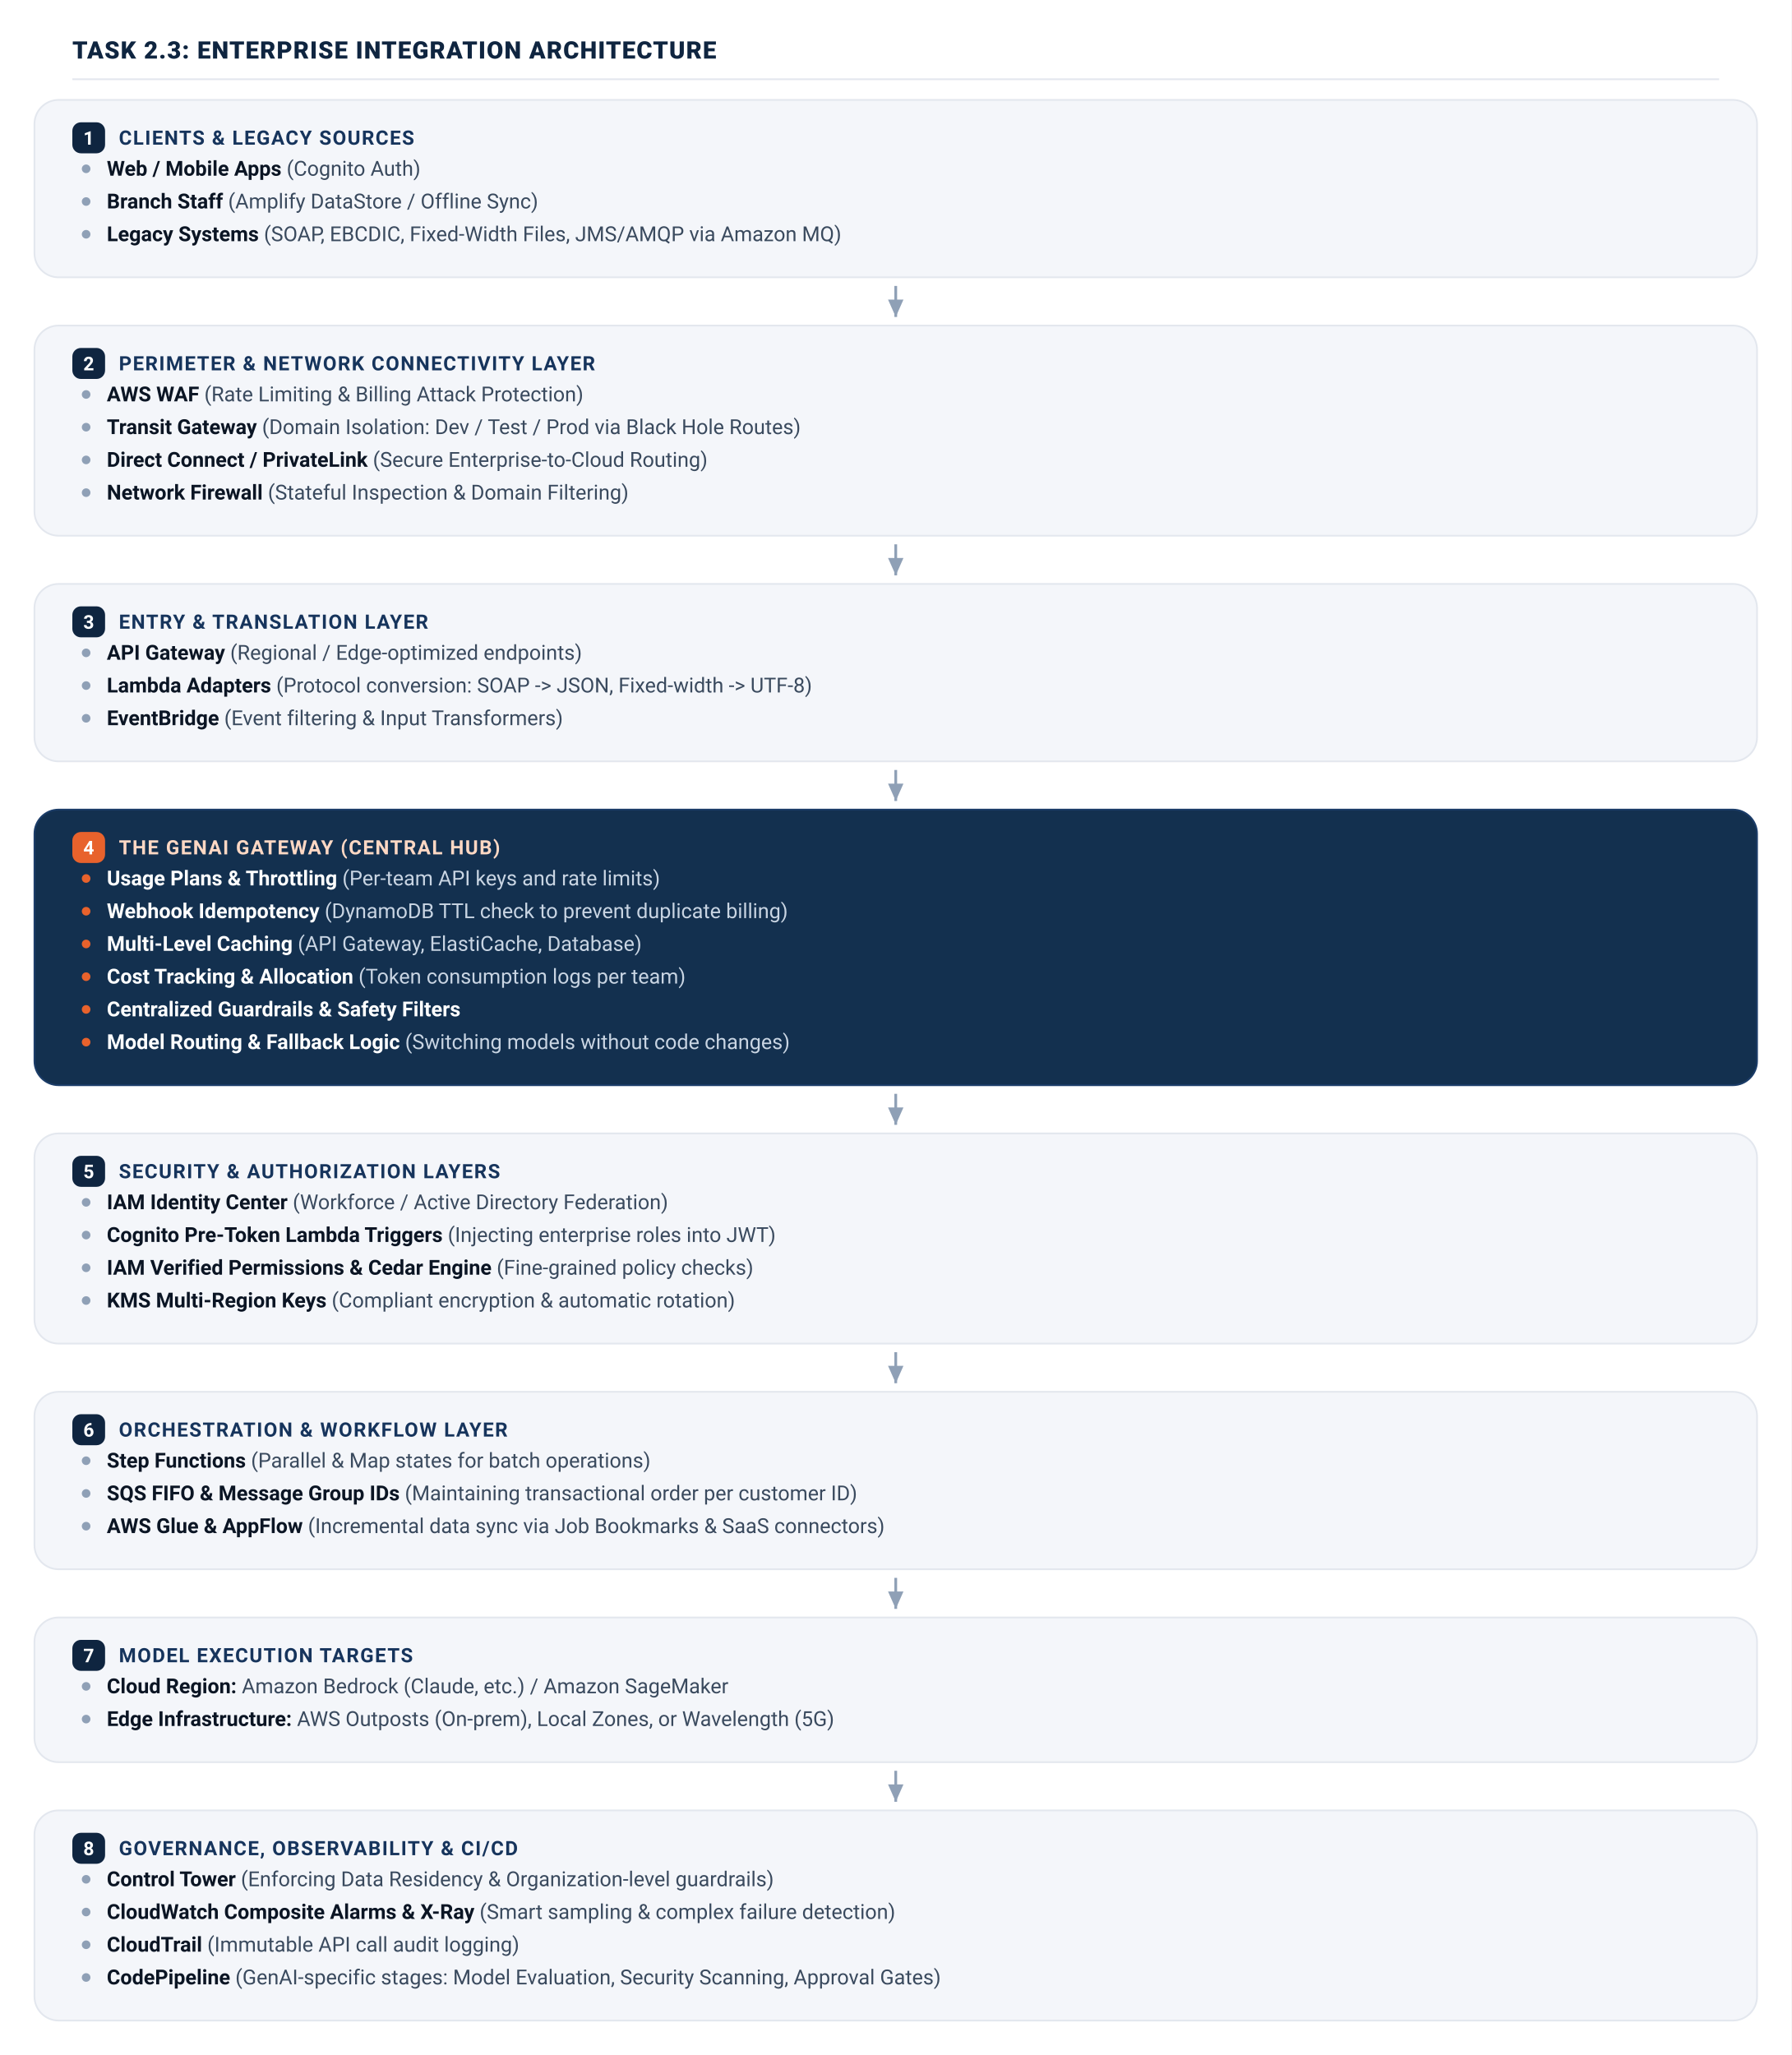
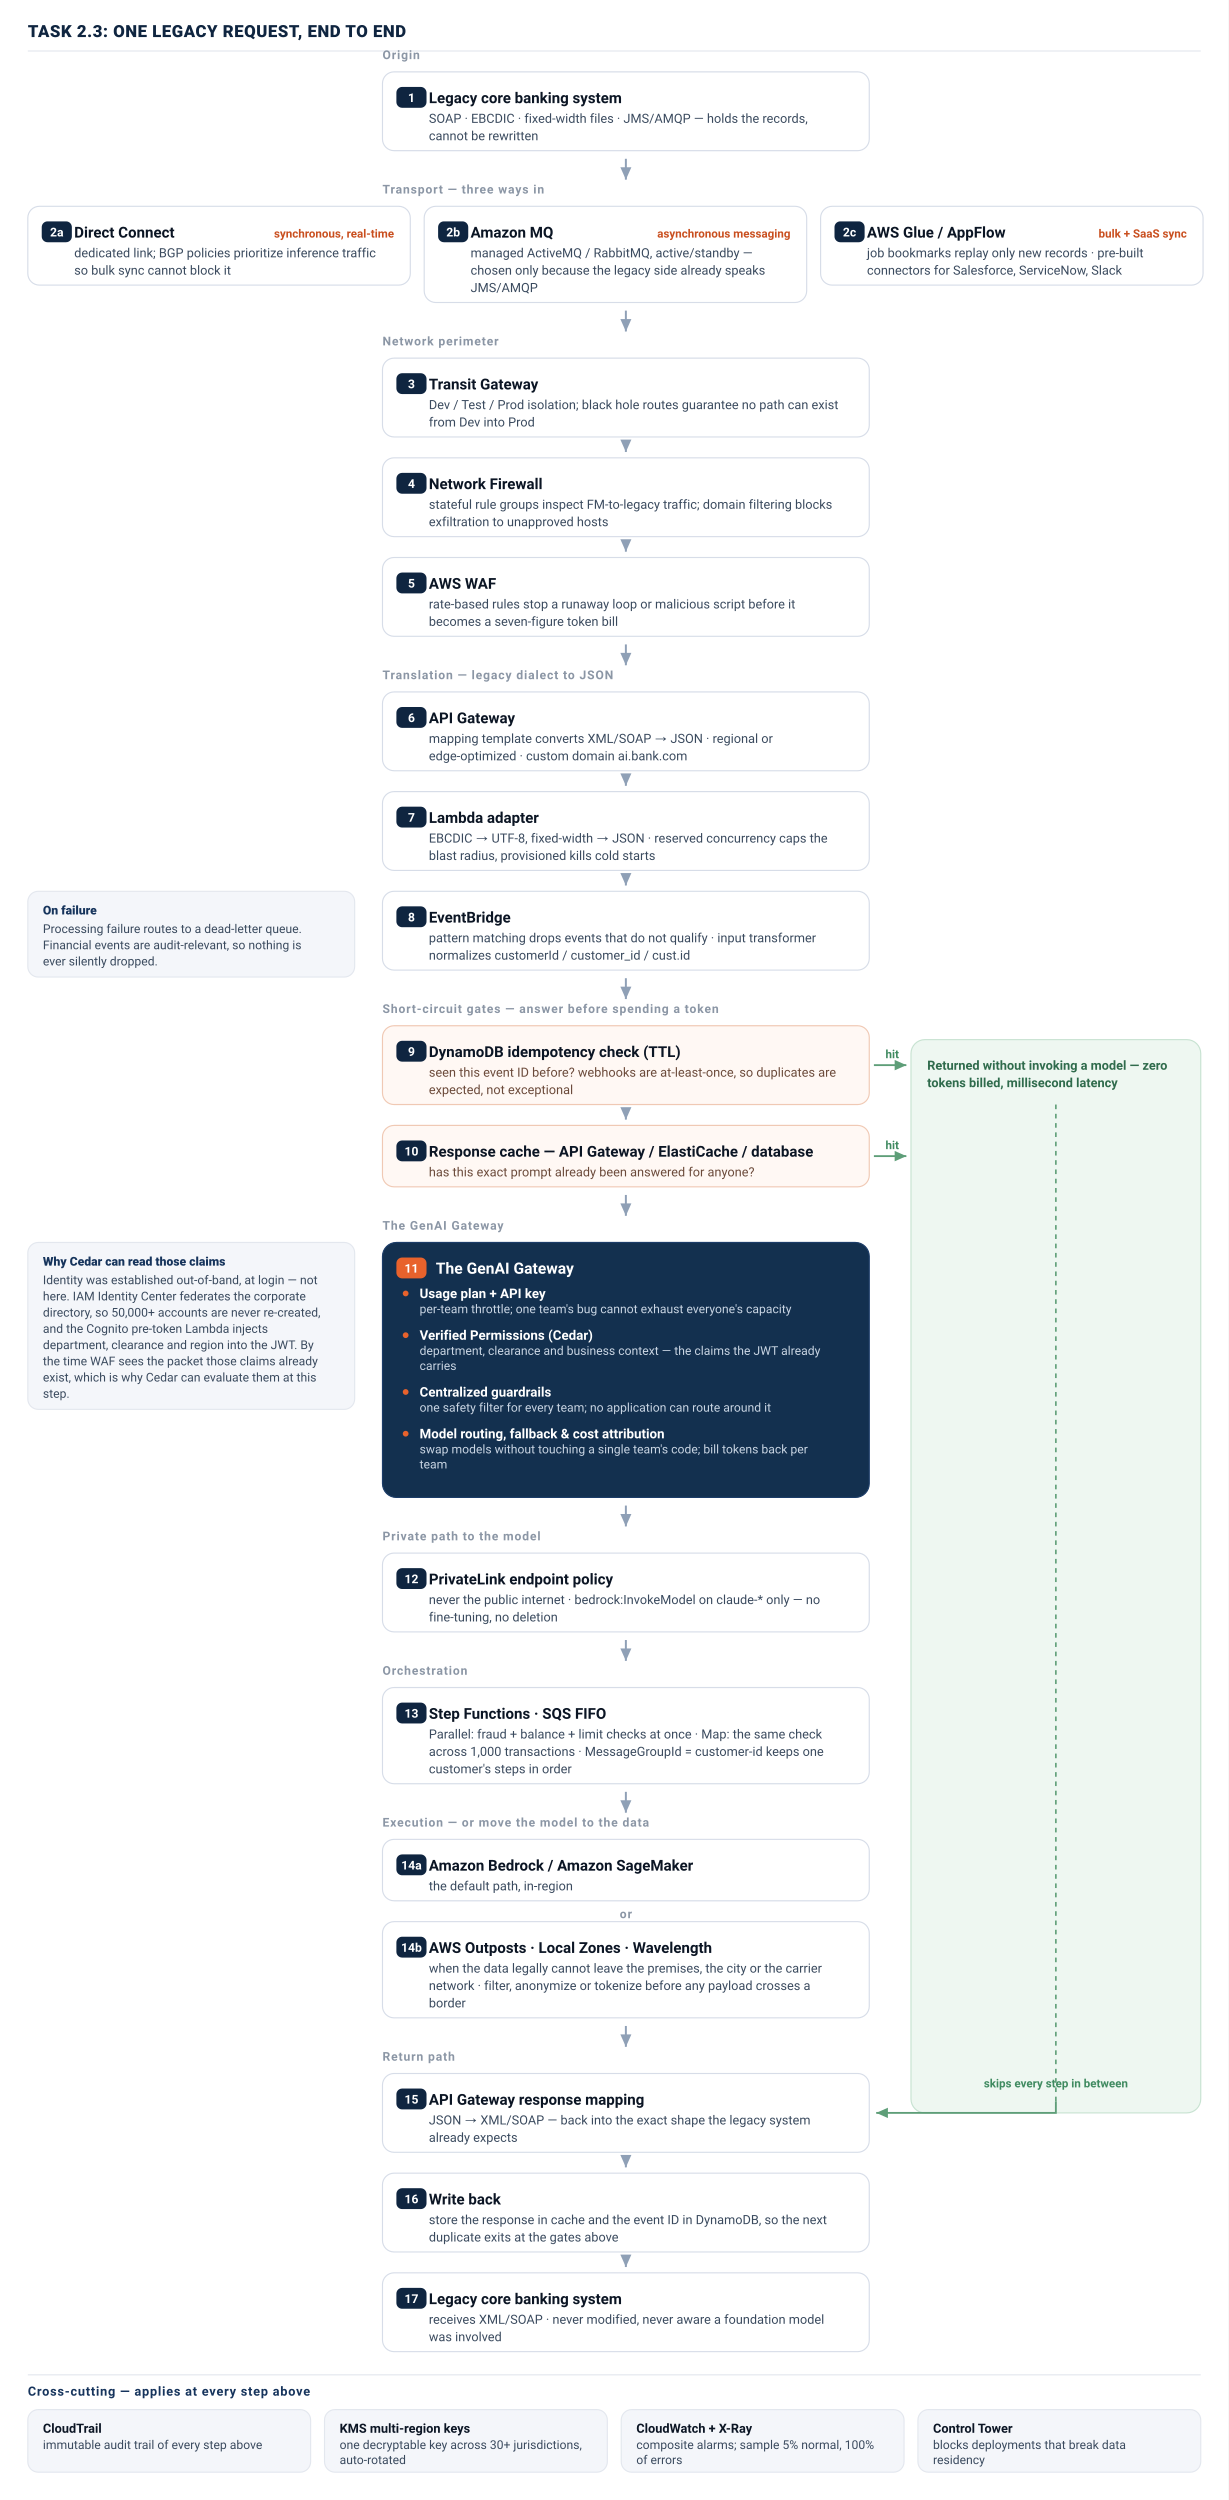
- <svg xmlns="http://www.w3.org/2000/svg" viewBox="0 0 1040 1193" width="1040" height="1193" role="img" font-family="-apple-system,BlinkMacSystemFont,Segoe UI,Roboto,Helvetica,Arial,sans-serif">
+ <svg xmlns="http://www.w3.org/2000/svg" viewBox="0 0 1060 2157" width="1060" height="2157" role="img" font-family="-apple-system,BlinkMacSystemFont,Segoe UI,Roboto,Helvetica,Arial,sans-serif">
  <defs>
    <marker id="ah" viewBox="0 0 10 10" refX="9" refY="5" markerWidth="7" markerHeight="7" orient="auto-start-reverse">
      <path d="M0,1 L9,5 L0,9 z" fill="#8fa0b6" />
    </marker>
+     <marker id="ahg" viewBox="0 0 10 10" refX="9" refY="5" markerWidth="7" markerHeight="7" orient="auto-start-reverse">
+       <path d="M0,1 L9,5 L0,9 z" fill="#5e9e78" />
+     </marker>
  </defs>
-   <style>.dtitle{font-size:14px;font-weight:800;letter-spacing:.04em;fill:#0f2540;}.pnum{font-size:11px;font-weight:700;fill:#fff;text-anchor:middle;}.ptitle{font-size:11.5px;font-weight:700;letter-spacing:.06em;fill:#16345c;}.ptitle-hl{font-size:11.5px;font-weight:700;letter-spacing:.06em;fill:#ffd8c4;}.it{font-size:12px;fill:#3a4a5e;}.it tspan.n{font-weight:700;fill:#0b1524;}.it-hl{font-size:12px;fill:#c9d5e3;}.it-hl tspan.n{font-weight:700;fill:#ffffff;}</style>
-   <rect width="1040" height="1193" fill="#ffffff" />
-   <text x="42" y="34" class="dtitle">TASK 2.3: ENTERPRISE INTEGRATION ARCHITECTURE</text>
-   <line x1="42" y1="46" x2="998" y2="46" stroke="#e3e7ee" />
-   <rect x="20" y="58" width="1000" height="103" rx="14" fill="#f4f6fa" stroke="#e3e7ee" />
-   <rect x="42" y="71" width="19" height="18" rx="5" fill="#0f2540" />
-   <text x="51.5" y="84" class="pnum">1</text>
-   <text x="69" y="84" class="ptitle">CLIENTS &amp; LEGACY SOURCES</text>
-   <circle cx="50" cy="98.0" r="2.5" fill="#8fa0b6" />
-   <text x="62" y="102.0" class="it">
-     <tspan class="n">Web / Mobile Apps</tspan> (Cognito Auth)</text>
-   <circle cx="50" cy="117.0" r="2.5" fill="#8fa0b6" />
-   <text x="62" y="121.0" class="it">
-     <tspan class="n">Branch Staff</tspan> (Amplify DataStore / Offline Sync)</text>
-   <circle cx="50" cy="136.0" r="2.5" fill="#8fa0b6" />
-   <text x="62" y="140.0" class="it">
-     <tspan class="n">Legacy Systems</tspan> (SOAP, EBCDIC, Fixed-Width Files, JMS/AMQP via Amazon MQ)</text>
-   <line x1="520" y1="166" x2="520" y2="184" stroke="#8fa0b6" stroke-width="1.6" marker-end="url(#ah)" />
-   <rect x="20" y="189" width="1000" height="122" rx="14" fill="#f4f6fa" stroke="#e3e7ee" />
-   <rect x="42" y="202" width="19" height="18" rx="5" fill="#0f2540" />
-   <text x="51.5" y="215" class="pnum">2</text>
-   <text x="69" y="215" class="ptitle">PERIMETER &amp; NETWORK CONNECTIVITY LAYER</text>
-   <circle cx="50" cy="229.0" r="2.5" fill="#8fa0b6" />
-   <text x="62" y="233.0" class="it">
-     <tspan class="n">AWS WAF</tspan> (Rate Limiting &amp; Billing Attack Protection)</text>
-   <circle cx="50" cy="248.0" r="2.5" fill="#8fa0b6" />
-   <text x="62" y="252.0" class="it">
-     <tspan class="n">Transit Gateway</tspan> (Domain Isolation: Dev / Test / Prod via Black Hole Routes)</text>
-   <circle cx="50" cy="267.0" r="2.5" fill="#8fa0b6" />
-   <text x="62" y="271.0" class="it">
-     <tspan class="n">Direct Connect / PrivateLink</tspan> (Secure Enterprise-to-Cloud Routing)</text>
-   <circle cx="50" cy="286.0" r="2.5" fill="#8fa0b6" />
-   <text x="62" y="290.0" class="it">
-     <tspan class="n">Network Firewall</tspan> (Stateful Inspection &amp; Domain Filtering)</text>
-   <line x1="520" y1="316" x2="520" y2="334" stroke="#8fa0b6" stroke-width="1.6" marker-end="url(#ah)" />
-   <rect x="20" y="339" width="1000" height="103" rx="14" fill="#f4f6fa" stroke="#e3e7ee" />
-   <rect x="42" y="352" width="19" height="18" rx="5" fill="#0f2540" />
-   <text x="51.5" y="365" class="pnum">3</text>
-   <text x="69" y="365" class="ptitle">ENTRY &amp; TRANSLATION LAYER</text>
-   <circle cx="50" cy="379.0" r="2.5" fill="#8fa0b6" />
-   <text x="62" y="383.0" class="it">
-     <tspan class="n">API Gateway</tspan> (Regional / Edge-optimized endpoints)</text>
-   <circle cx="50" cy="398.0" r="2.5" fill="#8fa0b6" />
-   <text x="62" y="402.0" class="it">
-     <tspan class="n">Lambda Adapters</tspan> (Protocol conversion: SOAP -&gt; JSON, Fixed-width -&gt; UTF-8)</text>
-   <circle cx="50" cy="417.0" r="2.5" fill="#8fa0b6" />
-   <text x="62" y="421.0" class="it">
-     <tspan class="n">EventBridge</tspan> (Event filtering &amp; Input Transformers)</text>
-   <line x1="520" y1="447" x2="520" y2="465" stroke="#8fa0b6" stroke-width="1.6" marker-end="url(#ah)" />
-   <rect x="20" y="470" width="1000" height="160" rx="14" fill="#13304f" stroke="#1b3c68" />
-   <rect x="42" y="483" width="19" height="18" rx="5" fill="#e8622c" />
-   <text x="51.5" y="496" class="pnum">4</text>
-   <text x="69" y="496" class="ptitle-hl">THE GENAI GATEWAY (CENTRAL HUB)</text>
-   <circle cx="50" cy="510.0" r="2.5" fill="#e8622c" />
-   <text x="62" y="514.0" class="it-hl">
-     <tspan class="n">Usage Plans &amp; Throttling</tspan> (Per-team API keys and rate limits)</text>
-   <circle cx="50" cy="529.0" r="2.5" fill="#e8622c" />
-   <text x="62" y="533.0" class="it-hl">
-     <tspan class="n">Webhook Idempotency</tspan> (DynamoDB TTL check to prevent duplicate billing)</text>
-   <circle cx="50" cy="548.0" r="2.5" fill="#e8622c" />
-   <text x="62" y="552.0" class="it-hl">
-     <tspan class="n">Multi-Level Caching</tspan> (API Gateway, ElastiCache, Database)</text>
-   <circle cx="50" cy="567.0" r="2.5" fill="#e8622c" />
-   <text x="62" y="571.0" class="it-hl">
-     <tspan class="n">Cost Tracking &amp; Allocation</tspan> (Token consumption logs per team)</text>
-   <circle cx="50" cy="586.0" r="2.5" fill="#e8622c" />
-   <text x="62" y="590.0" class="it-hl">
-     <tspan class="n">Centralized Guardrails &amp; Safety Filters</tspan>
-   </text>
-   <circle cx="50" cy="605.0" r="2.5" fill="#e8622c" />
-   <text x="62" y="609.0" class="it-hl">
-     <tspan class="n">Model Routing &amp; Fallback Logic</tspan> (Switching models without code changes)</text>
-   <line x1="520" y1="635" x2="520" y2="653" stroke="#8fa0b6" stroke-width="1.6" marker-end="url(#ah)" />
-   <rect x="20" y="658" width="1000" height="122" rx="14" fill="#f4f6fa" stroke="#e3e7ee" />
-   <rect x="42" y="671" width="19" height="18" rx="5" fill="#0f2540" />
-   <text x="51.5" y="684" class="pnum">5</text>
-   <text x="69" y="684" class="ptitle">SECURITY &amp; AUTHORIZATION LAYERS</text>
-   <circle cx="50" cy="698.0" r="2.5" fill="#8fa0b6" />
-   <text x="62" y="702.0" class="it">
-     <tspan class="n">IAM Identity Center</tspan> (Workforce / Active Directory Federation)</text>
-   <circle cx="50" cy="717.0" r="2.5" fill="#8fa0b6" />
-   <text x="62" y="721.0" class="it">
-     <tspan class="n">Cognito Pre-Token Lambda Triggers</tspan> (Injecting enterprise roles into JWT)</text>
-   <circle cx="50" cy="736.0" r="2.5" fill="#8fa0b6" />
-   <text x="62" y="740.0" class="it">
-     <tspan class="n">IAM Verified Permissions &amp; Cedar Engine</tspan> (Fine-grained policy checks)</text>
-   <circle cx="50" cy="755.0" r="2.5" fill="#8fa0b6" />
-   <text x="62" y="759.0" class="it">
-     <tspan class="n">KMS Multi-Region Keys</tspan> (Compliant encryption &amp; automatic rotation)</text>
-   <line x1="520" y1="785" x2="520" y2="803" stroke="#8fa0b6" stroke-width="1.6" marker-end="url(#ah)" />
-   <rect x="20" y="808" width="1000" height="103" rx="14" fill="#f4f6fa" stroke="#e3e7ee" />
-   <rect x="42" y="821" width="19" height="18" rx="5" fill="#0f2540" />
-   <text x="51.5" y="834" class="pnum">6</text>
-   <text x="69" y="834" class="ptitle">ORCHESTRATION &amp; WORKFLOW LAYER</text>
-   <circle cx="50" cy="848.0" r="2.5" fill="#8fa0b6" />
-   <text x="62" y="852.0" class="it">
-     <tspan class="n">Step Functions</tspan> (Parallel &amp; Map states for batch operations)</text>
-   <circle cx="50" cy="867.0" r="2.5" fill="#8fa0b6" />
-   <text x="62" y="871.0" class="it">
-     <tspan class="n">SQS FIFO &amp; Message Group IDs</tspan> (Maintaining transactional order per customer ID)</text>
-   <circle cx="50" cy="886.0" r="2.5" fill="#8fa0b6" />
-   <text x="62" y="890.0" class="it">
-     <tspan class="n">AWS Glue &amp; AppFlow</tspan> (Incremental data sync via Job Bookmarks &amp; SaaS connectors)</text>
-   <line x1="520" y1="916" x2="520" y2="934" stroke="#8fa0b6" stroke-width="1.6" marker-end="url(#ah)" />
-   <rect x="20" y="939" width="1000" height="84" rx="14" fill="#f4f6fa" stroke="#e3e7ee" />
-   <rect x="42" y="952" width="19" height="18" rx="5" fill="#0f2540" />
-   <text x="51.5" y="965" class="pnum">7</text>
-   <text x="69" y="965" class="ptitle">MODEL EXECUTION TARGETS</text>
-   <circle cx="50" cy="979.0" r="2.5" fill="#8fa0b6" />
-   <text x="62" y="983.0" class="it">
-     <tspan class="n">Cloud Region:</tspan> Amazon Bedrock (Claude, etc.) / Amazon SageMaker</text>
-   <circle cx="50" cy="998.0" r="2.5" fill="#8fa0b6" />
-   <text x="62" y="1002.0" class="it">
-     <tspan class="n">Edge Infrastructure:</tspan> AWS Outposts (On-prem), Local Zones, or Wavelength (5G)</text>
-   <line x1="520" y1="1028" x2="520" y2="1046" stroke="#8fa0b6" stroke-width="1.6" marker-end="url(#ah)" />
-   <rect x="20" y="1051" width="1000" height="122" rx="14" fill="#f4f6fa" stroke="#e3e7ee" />
-   <rect x="42" y="1064" width="19" height="18" rx="5" fill="#0f2540" />
-   <text x="51.5" y="1077" class="pnum">8</text>
-   <text x="69" y="1077" class="ptitle">GOVERNANCE, OBSERVABILITY &amp; CI/CD</text>
-   <circle cx="50" cy="1091.0" r="2.5" fill="#8fa0b6" />
-   <text x="62" y="1095.0" class="it">
-     <tspan class="n">Control Tower</tspan> (Enforcing Data Residency &amp; Organization-level guardrails)</text>
-   <circle cx="50" cy="1110.0" r="2.5" fill="#8fa0b6" />
-   <text x="62" y="1114.0" class="it">
-     <tspan class="n">CloudWatch Composite Alarms &amp; X-Ray</tspan> (Smart sampling &amp; complex failure detection)</text>
-   <circle cx="50" cy="1129.0" r="2.5" fill="#8fa0b6" />
-   <text x="62" y="1133.0" class="it">
-     <tspan class="n">CloudTrail</tspan> (Immutable API call audit logging)</text>
-   <circle cx="50" cy="1148.0" r="2.5" fill="#8fa0b6" />
-   <text x="62" y="1152.0" class="it">
-     <tspan class="n">CodePipeline</tspan> (GenAI-specific stages: Model Evaluation, Security Scanning, Approval Gates)</text>
+   <style>.dtitle{font-size:14.5px;font-weight:800;letter-spacing:.03em;fill:#0f2540;}.num{font-size:10.5px;font-weight:700;fill:#fff;text-anchor:middle;}.bt{font-weight:700;}.bs{font-size:11px;}.gn{font-size:11.5px;font-weight:700;fill:#ffffff;}.gs{font-size:10.5px;fill:#c9d5e3;}.ptitle{font-size:11px;font-weight:700;letter-spacing:.06em;fill:#16345c;text-transform:uppercase;}.phase{font-size:10.5px;font-weight:700;letter-spacing:.07em;fill:#8b96a5;text-transform:uppercase;}.mode{font-size:10px;font-weight:700;fill:#c94f1f;}.orlab{font-size:10.5px;font-weight:700;fill:#8b96a5;letter-spacing:.08em;}.el{font-size:10px;font-weight:600;fill:#6b7a8d;}.elg{font-size:10px;font-weight:700;fill:#3f8a60;}.byp{font-size:11px;font-weight:700;fill:#2f6b4c;}.cohead{font-size:10.5px;font-weight:800;fill:#16345c;}.co{font-size:10.5px;fill:#3a4a5e;}.cn{font-size:11px;font-weight:700;fill:#0b1524;}</style>
+   <rect width="1060" height="2157" fill="#ffffff" />
+   <text x="24" y="32" class="dtitle">TASK 2.3: ONE LEGACY REQUEST, END TO END</text>
+   <line x1="24" y1="44" x2="1036" y2="44" stroke="#e3e7ee" />
+   <text x="330" y="51" class="phase">Origin</text>
+   <text x="330" y="167" class="phase">Transport — three ways in</text>
+   <text x="330" y="298" class="phase">Network perimeter</text>
+   <text x="330" y="586" class="phase">Translation — legacy dialect to JSON</text>
+   <text x="330" y="874" class="phase">Short-circuit gates — answer before spending a token</text>
+   <text x="330" y="1061" class="phase">The GenAI Gateway</text>
+   <text x="330" y="1329" class="phase">Private path to the model</text>
+   <text x="330" y="1445" class="phase">Orchestration</text>
+   <text x="330" y="1576" class="phase">Execution — or move the model to the data</text>
+   <text x="330" y="1778" class="phase">Return path</text>
+   <rect x="786" y="897.0" width="250" height="926.0" rx="12" fill="#eef7f1" stroke="#c7e2d1" />
+   <rect x="330" y="62" width="420" height="68" rx="10" fill="#ffffff" stroke="#d7dde8" />
+   <rect x="342" y="75" width="26" height="18" rx="5" fill="#0f2540" />
+   <text x="355" y="88" class="num">1</text>
+   <text x="370" y="89" class="bt" fill="#0b1524" font-size="13">Legacy core banking system</text>
+   <text x="370" y="106" class="bs" fill="#3a4a5e">SOAP · EBCDIC · fixed-width files · JMS/AMQP — holds the records,</text>
+   <text x="370" y="121" class="bs" fill="#3a4a5e">cannot be rewritten</text>
+   <line x1="540" y1="137" x2="540" y2="155" stroke="#8fa0b6" stroke-width="1.7" marker-end="url(#ah)" />
+   <rect x="24" y="178" width="330" height="68" rx="10" fill="#ffffff" stroke="#d7dde8" />
+   <rect x="36" y="191" width="26" height="18" rx="5" fill="#0f2540" />
+   <text x="49" y="204" class="num">2a</text>
+   <text x="64" y="205" class="bt" fill="#0b1524" font-size="13">Direct Connect</text>
+   <text x="64" y="222" class="bs" fill="#3a4a5e">dedicated link; BGP policies prioritize inference traffic</text>
+   <text x="64" y="237" class="bs" fill="#3a4a5e">so bulk sync cannot block it</text>
+   <text x="340" y="205" class="mode" text-anchor="end">synchronous, real-time</text>
+   <rect x="366" y="178" width="330" height="83" rx="10" fill="#ffffff" stroke="#d7dde8" />
+   <rect x="378" y="191" width="26" height="18" rx="5" fill="#0f2540" />
+   <text x="391" y="204" class="num">2b</text>
+   <text x="406" y="205" class="bt" fill="#0b1524" font-size="13">Amazon MQ</text>
+   <text x="406" y="222" class="bs" fill="#3a4a5e">managed ActiveMQ / RabbitMQ, active/standby —</text>
+   <text x="406" y="237" class="bs" fill="#3a4a5e">chosen only because the legacy side already speaks</text>
+   <text x="406" y="252" class="bs" fill="#3a4a5e">JMS/AMQP</text>
+   <text x="682" y="205" class="mode" text-anchor="end">asynchronous messaging</text>
+   <rect x="708" y="178" width="330" height="68" rx="10" fill="#ffffff" stroke="#d7dde8" />
+   <rect x="720" y="191" width="26" height="18" rx="5" fill="#0f2540" />
+   <text x="733" y="204" class="num">2c</text>
+   <text x="748" y="205" class="bt" fill="#0b1524" font-size="13">AWS Glue / AppFlow</text>
+   <text x="748" y="222" class="bs" fill="#3a4a5e">job bookmarks replay only new records · pre-built</text>
+   <text x="748" y="237" class="bs" fill="#3a4a5e">connectors for Salesforce, ServiceNow, Slack</text>
+   <text x="1024" y="205" class="mode" text-anchor="end">bulk + SaaS sync</text>
+   <line x1="540" y1="268" x2="540" y2="286" stroke="#8fa0b6" stroke-width="1.7" marker-end="url(#ah)" />
+   <rect x="330" y="309" width="420" height="68" rx="10" fill="#ffffff" stroke="#d7dde8" />
+   <rect x="342" y="322" width="26" height="18" rx="5" fill="#0f2540" />
+   <text x="355" y="335" class="num">3</text>
+   <text x="370" y="336" class="bt" fill="#0b1524" font-size="13">Transit Gateway</text>
+   <text x="370" y="353" class="bs" fill="#3a4a5e">Dev / Test / Prod isolation; black hole routes guarantee no path can exist</text>
+   <text x="370" y="368" class="bs" fill="#3a4a5e">from Dev into Prod</text>
+   <line x1="540" y1="382" x2="540" y2="390" stroke="#8fa0b6" stroke-width="1.7" marker-end="url(#ah)" />
+   <rect x="330" y="395" width="420" height="68" rx="10" fill="#ffffff" stroke="#d7dde8" />
+   <rect x="342" y="408" width="26" height="18" rx="5" fill="#0f2540" />
+   <text x="355" y="421" class="num">4</text>
+   <text x="370" y="422" class="bt" fill="#0b1524" font-size="13">Network Firewall</text>
+   <text x="370" y="439" class="bs" fill="#3a4a5e">stateful rule groups inspect FM-to-legacy traffic; domain filtering blocks</text>
+   <text x="370" y="454" class="bs" fill="#3a4a5e">exfiltration to unapproved hosts</text>
+   <line x1="540" y1="468" x2="540" y2="476" stroke="#8fa0b6" stroke-width="1.7" marker-end="url(#ah)" />
+   <rect x="330" y="481" width="420" height="68" rx="10" fill="#ffffff" stroke="#d7dde8" />
+   <rect x="342" y="494" width="26" height="18" rx="5" fill="#0f2540" />
+   <text x="355" y="507" class="num">5</text>
+   <text x="370" y="508" class="bt" fill="#0b1524" font-size="13">AWS WAF</text>
+   <text x="370" y="525" class="bs" fill="#3a4a5e">rate-based rules stop a runaway loop or malicious script before it</text>
+   <text x="370" y="540" class="bs" fill="#3a4a5e">becomes a seven-figure token bill</text>
+   <line x1="540" y1="556" x2="540" y2="574" stroke="#8fa0b6" stroke-width="1.7" marker-end="url(#ah)" />
+   <rect x="330" y="597" width="420" height="68" rx="10" fill="#ffffff" stroke="#d7dde8" />
+   <rect x="342" y="610" width="26" height="18" rx="5" fill="#0f2540" />
+   <text x="355" y="623" class="num">6</text>
+   <text x="370" y="624" class="bt" fill="#0b1524" font-size="13">API Gateway</text>
+   <text x="370" y="641" class="bs" fill="#3a4a5e">mapping template converts XML/SOAP → JSON · regional or</text>
+   <text x="370" y="656" class="bs" fill="#3a4a5e">edge-optimized · custom domain ai.bank.com</text>
+   <line x1="540" y1="670" x2="540" y2="678" stroke="#8fa0b6" stroke-width="1.7" marker-end="url(#ah)" />
+   <rect x="330" y="683" width="420" height="68" rx="10" fill="#ffffff" stroke="#d7dde8" />
+   <rect x="342" y="696" width="26" height="18" rx="5" fill="#0f2540" />
+   <text x="355" y="709" class="num">7</text>
+   <text x="370" y="710" class="bt" fill="#0b1524" font-size="13">Lambda adapter</text>
+   <text x="370" y="727" class="bs" fill="#3a4a5e">EBCDIC → UTF-8, fixed-width → JSON · reserved concurrency caps the</text>
+   <text x="370" y="742" class="bs" fill="#3a4a5e">blast radius, provisioned kills cold starts</text>
+   <line x1="540" y1="756" x2="540" y2="764" stroke="#8fa0b6" stroke-width="1.7" marker-end="url(#ah)" />
+   <rect x="24" y="769" width="282" height="74" rx="9" fill="#f4f6fa" stroke="#e3e7ee" />
+   <text x="37" y="789" class="cohead">On failure</text>
+   <text x="37" y="805" class="co">Processing failure routes to a dead-letter queue.</text>
+   <text x="37" y="819" class="co">Financial events are audit-relevant, so nothing is</text>
+   <text x="37" y="833" class="co">ever silently dropped.</text>
+   <rect x="330" y="769" width="420" height="68" rx="10" fill="#ffffff" stroke="#d7dde8" />
+   <rect x="342" y="782" width="26" height="18" rx="5" fill="#0f2540" />
+   <text x="355" y="795" class="num">8</text>
+   <text x="370" y="796" class="bt" fill="#0b1524" font-size="13">EventBridge</text>
+   <text x="370" y="813" class="bs" fill="#3a4a5e">pattern matching drops events that do not qualify · input transformer</text>
+   <text x="370" y="828" class="bs" fill="#3a4a5e">normalizes customerId / customer_id / cust.id</text>
+   <line x1="540" y1="844" x2="540" y2="862" stroke="#8fa0b6" stroke-width="1.7" marker-end="url(#ah)" />
+   <rect x="330" y="885" width="420" height="68" rx="10" fill="#fff8f4" stroke="#f0c9b4" />
+   <rect x="342" y="898" width="26" height="18" rx="5" fill="#0f2540" />
+   <text x="355" y="911" class="num">9</text>
+   <text x="370" y="912" class="bt" fill="#0b1524" font-size="13">DynamoDB idempotency check (TTL)</text>
+   <text x="370" y="929" class="bs" fill="#6b4a3a">seen this event ID before? webhooks are at-least-once, so duplicates are</text>
+   <text x="370" y="944" class="bs" fill="#6b4a3a">expected, not exceptional</text>
+   <line x1="540" y1="958" x2="540" y2="966" stroke="#8fa0b6" stroke-width="1.7" marker-end="url(#ah)" />
+   <rect x="330" y="971" width="420" height="53" rx="10" fill="#fff8f4" stroke="#f0c9b4" />
+   <rect x="342" y="984" width="26" height="18" rx="5" fill="#0f2540" />
+   <text x="355" y="997" class="num">10</text>
+   <text x="370" y="998" class="bt" fill="#0b1524" font-size="13">Response cache — API Gateway / ElastiCache / database</text>
+   <text x="370" y="1015" class="bs" fill="#6b4a3a">has this exact prompt already been answered for anyone?</text>
+   <line x1="540" y1="1031" x2="540" y2="1049" stroke="#8fa0b6" stroke-width="1.7" marker-end="url(#ah)" />
+   <rect x="330" y="1072" width="420" height="220" rx="12" fill="#13304f" stroke="#1b3c68" />
+   <rect x="342" y="1085" width="26" height="18" rx="5" fill="#e8622c" />
+   <text x="355" y="1098" class="num">11</text>
+   <text x="376" y="1099" class="bt" fill="#ffffff" font-size="13.5">The GenAI Gateway</text>
+   <circle cx="350" cy="1116.0" r="2.5" fill="#e8622c" />
+   <text x="362" y="1120" class="gn">Usage plan + API key</text>
+   <text x="362" y="1133" class="gs">per-team throttle; one team's bug cannot exhaust everyone's capacity</text>
+   <circle cx="350" cy="1152.0" r="2.5" fill="#e8622c" />
+   <text x="362" y="1156" class="gn">Verified Permissions (Cedar)</text>
+   <text x="362" y="1169" class="gs">department, clearance and business context — the claims the JWT already</text>
+   <text x="362" y="1182" class="gs">carries</text>
+   <circle cx="350" cy="1201.0" r="2.5" fill="#e8622c" />
+   <text x="362" y="1205" class="gn">Centralized guardrails</text>
+   <text x="362" y="1218" class="gs">one safety filter for every team; no application can route around it</text>
+   <circle cx="350" cy="1237.0" r="2.5" fill="#e8622c" />
+   <text x="362" y="1241" class="gn">Model routing, fallback &amp; cost attribution</text>
+   <text x="362" y="1254" class="gs">swap models without touching a single team's code; bill tokens back per</text>
+   <text x="362" y="1267" class="gs">team</text>
+   <rect x="24" y="1072" width="282" height="144" rx="9" fill="#f4f6fa" stroke="#e3e7ee" />
+   <text x="37" y="1092" class="cohead">Why Cedar can read those claims</text>
+   <text x="37" y="1108" class="co">Identity was established out-of-band, at login — not</text>
+   <text x="37" y="1122" class="co">here. IAM Identity Center federates the corporate</text>
+   <text x="37" y="1136" class="co">directory, so 50,000+ accounts are never re-created,</text>
+   <text x="37" y="1150" class="co">and the Cognito pre-token Lambda injects</text>
+   <text x="37" y="1164" class="co">department, clearance and region into the JWT. By</text>
+   <text x="37" y="1178" class="co">the time WAF sees the packet those claims already</text>
+   <text x="37" y="1192" class="co">exist, which is why Cedar can evaluate them at this</text>
+   <text x="37" y="1206" class="co">step.</text>
+   <line x1="540" y1="1299" x2="540" y2="1317" stroke="#8fa0b6" stroke-width="1.7" marker-end="url(#ah)" />
+   <rect x="330" y="1340" width="420" height="68" rx="10" fill="#ffffff" stroke="#d7dde8" />
+   <rect x="342" y="1353" width="26" height="18" rx="5" fill="#0f2540" />
+   <text x="355" y="1366" class="num">12</text>
+   <text x="370" y="1367" class="bt" fill="#0b1524" font-size="13">PrivateLink endpoint policy</text>
+   <text x="370" y="1384" class="bs" fill="#3a4a5e">never the public internet · bedrock:InvokeModel on claude-* only — no</text>
+   <text x="370" y="1399" class="bs" fill="#3a4a5e">fine-tuning, no deletion</text>
+   <line x1="540" y1="1415" x2="540" y2="1433" stroke="#8fa0b6" stroke-width="1.7" marker-end="url(#ah)" />
+   <rect x="330" y="1456" width="420" height="83" rx="10" fill="#ffffff" stroke="#d7dde8" />
+   <rect x="342" y="1469" width="26" height="18" rx="5" fill="#0f2540" />
+   <text x="355" y="1482" class="num">13</text>
+   <text x="370" y="1483" class="bt" fill="#0b1524" font-size="13">Step Functions · SQS FIFO</text>
+   <text x="370" y="1500" class="bs" fill="#3a4a5e">Parallel: fraud + balance + limit checks at once · Map: the same check</text>
+   <text x="370" y="1515" class="bs" fill="#3a4a5e">across 1,000 transactions · MessageGroupId = customer-id keeps one</text>
+   <text x="370" y="1530" class="bs" fill="#3a4a5e">customer's steps in order</text>
+   <line x1="540" y1="1546" x2="540" y2="1564" stroke="#8fa0b6" stroke-width="1.7" marker-end="url(#ah)" />
+   <rect x="330" y="1587" width="420" height="53" rx="10" fill="#ffffff" stroke="#d7dde8" />
+   <rect x="342" y="1600" width="26" height="18" rx="5" fill="#0f2540" />
+   <text x="355" y="1613" class="num">14a</text>
+   <text x="370" y="1614" class="bt" fill="#0b1524" font-size="13">Amazon Bedrock / Amazon SageMaker</text>
+   <text x="370" y="1631" class="bs" fill="#3a4a5e">the default path, in-region</text>
+   <text x="540" y="1655" class="orlab" text-anchor="middle">or</text>
+   <rect x="330" y="1658" width="420" height="83" rx="10" fill="#ffffff" stroke="#d7dde8" />
+   <rect x="342" y="1671" width="26" height="18" rx="5" fill="#0f2540" />
+   <text x="355" y="1684" class="num">14b</text>
+   <text x="370" y="1685" class="bt" fill="#0b1524" font-size="13">AWS Outposts · Local Zones · Wavelength</text>
+   <text x="370" y="1702" class="bs" fill="#3a4a5e">when the data legally cannot leave the premises, the city or the carrier</text>
+   <text x="370" y="1717" class="bs" fill="#3a4a5e">network · filter, anonymize or tokenize before any payload crosses a</text>
+   <text x="370" y="1732" class="bs" fill="#3a4a5e">border</text>
+   <line x1="540" y1="1748" x2="540" y2="1766" stroke="#8fa0b6" stroke-width="1.7" marker-end="url(#ah)" />
+   <rect x="330" y="1789" width="420" height="68" rx="10" fill="#ffffff" stroke="#d7dde8" />
+   <rect x="342" y="1802" width="26" height="18" rx="5" fill="#0f2540" />
+   <text x="355" y="1815" class="num">15</text>
+   <text x="370" y="1816" class="bt" fill="#0b1524" font-size="13">API Gateway response mapping</text>
+   <text x="370" y="1833" class="bs" fill="#3a4a5e">JSON → XML/SOAP — back into the exact shape the legacy system</text>
+   <text x="370" y="1848" class="bs" fill="#3a4a5e">already expects</text>
+   <line x1="540" y1="1862" x2="540" y2="1870" stroke="#8fa0b6" stroke-width="1.7" marker-end="url(#ah)" />
+   <rect x="330" y="1875" width="420" height="68" rx="10" fill="#ffffff" stroke="#d7dde8" />
+   <rect x="342" y="1888" width="26" height="18" rx="5" fill="#0f2540" />
+   <text x="355" y="1901" class="num">16</text>
+   <text x="370" y="1902" class="bt" fill="#0b1524" font-size="13">Write back</text>
+   <text x="370" y="1919" class="bs" fill="#3a4a5e">store the response in cache and the event ID in DynamoDB, so the next</text>
+   <text x="370" y="1934" class="bs" fill="#3a4a5e">duplicate exits at the gates above</text>
+   <line x1="540" y1="1948" x2="540" y2="1956" stroke="#8fa0b6" stroke-width="1.7" marker-end="url(#ah)" />
+   <rect x="330" y="1961" width="420" height="68" rx="10" fill="#ffffff" stroke="#d7dde8" />
+   <rect x="342" y="1974" width="26" height="18" rx="5" fill="#0f2540" />
+   <text x="355" y="1987" class="num">17</text>
+   <text x="370" y="1988" class="bt" fill="#0b1524" font-size="13">Legacy core banking system</text>
+   <text x="370" y="2005" class="bs" fill="#3a4a5e">receives XML/SOAP · never modified, never aware a foundation model</text>
+   <text x="370" y="2020" class="bs" fill="#3a4a5e">was involved</text>
+   <text x="800" y="923.0" class="byp">Returned without invoking a model — zero</text>
+   <text x="800" y="938.0" class="byp">tokens billed, millisecond latency</text>
+   <line x1="754" y1="919.0" x2="782" y2="919.0" stroke="#5e9e78" stroke-width="1.6" marker-end="url(#ahg)" />
+   <text x="764" y="913.0" class="elg">hit</text>
+   <line x1="754" y1="997.5" x2="782" y2="997.5" stroke="#5e9e78" stroke-width="1.6" marker-end="url(#ahg)" />
+   <text x="764" y="991.5" class="elg">hit</text>
+   <line x1="911" y1="953.0" x2="911" y2="1813.0" stroke="#5e9e78" stroke-width="1.4" stroke-dasharray="4 4" />
+   <text x="911" y="1801.0" class="elg" text-anchor="middle">skips every step in between</text>
+   <path d="M 911 1813.0 L 911 1823.0 L 756 1823.0" fill="none" stroke="#5e9e78" stroke-width="1.6" marker-end="url(#ahg)" />
+   <line x1="24" y1="2049" x2="1036" y2="2049" stroke="#e3e7ee" />
+   <text x="24" y="2067" class="ptitle">Cross-cutting — applies at every step above</text>
+   <rect x="24" y="2079" width="244" height="54" rx="9" fill="#f4f6fa" stroke="#e3e7ee" />
+   <text x="37" y="2099" class="cn">CloudTrail</text>
+   <text x="37" y="2113" class="co">immutable audit trail of every step above</text>
+   <rect x="280" y="2079" width="244" height="54" rx="9" fill="#f4f6fa" stroke="#e3e7ee" />
+   <text x="293" y="2099" class="cn">KMS multi-region keys</text>
+   <text x="293" y="2113" class="co">one decryptable key across 30+ jurisdictions,</text>
+   <text x="293" y="2126" class="co">auto-rotated</text>
+   <rect x="536" y="2079" width="244" height="54" rx="9" fill="#f4f6fa" stroke="#e3e7ee" />
+   <text x="549" y="2099" class="cn">CloudWatch + X-Ray</text>
+   <text x="549" y="2113" class="co">composite alarms; sample 5% normal, 100%</text>
+   <text x="549" y="2126" class="co">of errors</text>
+   <rect x="792" y="2079" width="244" height="54" rx="9" fill="#f4f6fa" stroke="#e3e7ee" />
+   <text x="805" y="2099" class="cn">Control Tower</text>
+   <text x="805" y="2113" class="co">blocks deployments that break data</text>
+   <text x="805" y="2126" class="co">residency</text>
</svg>
